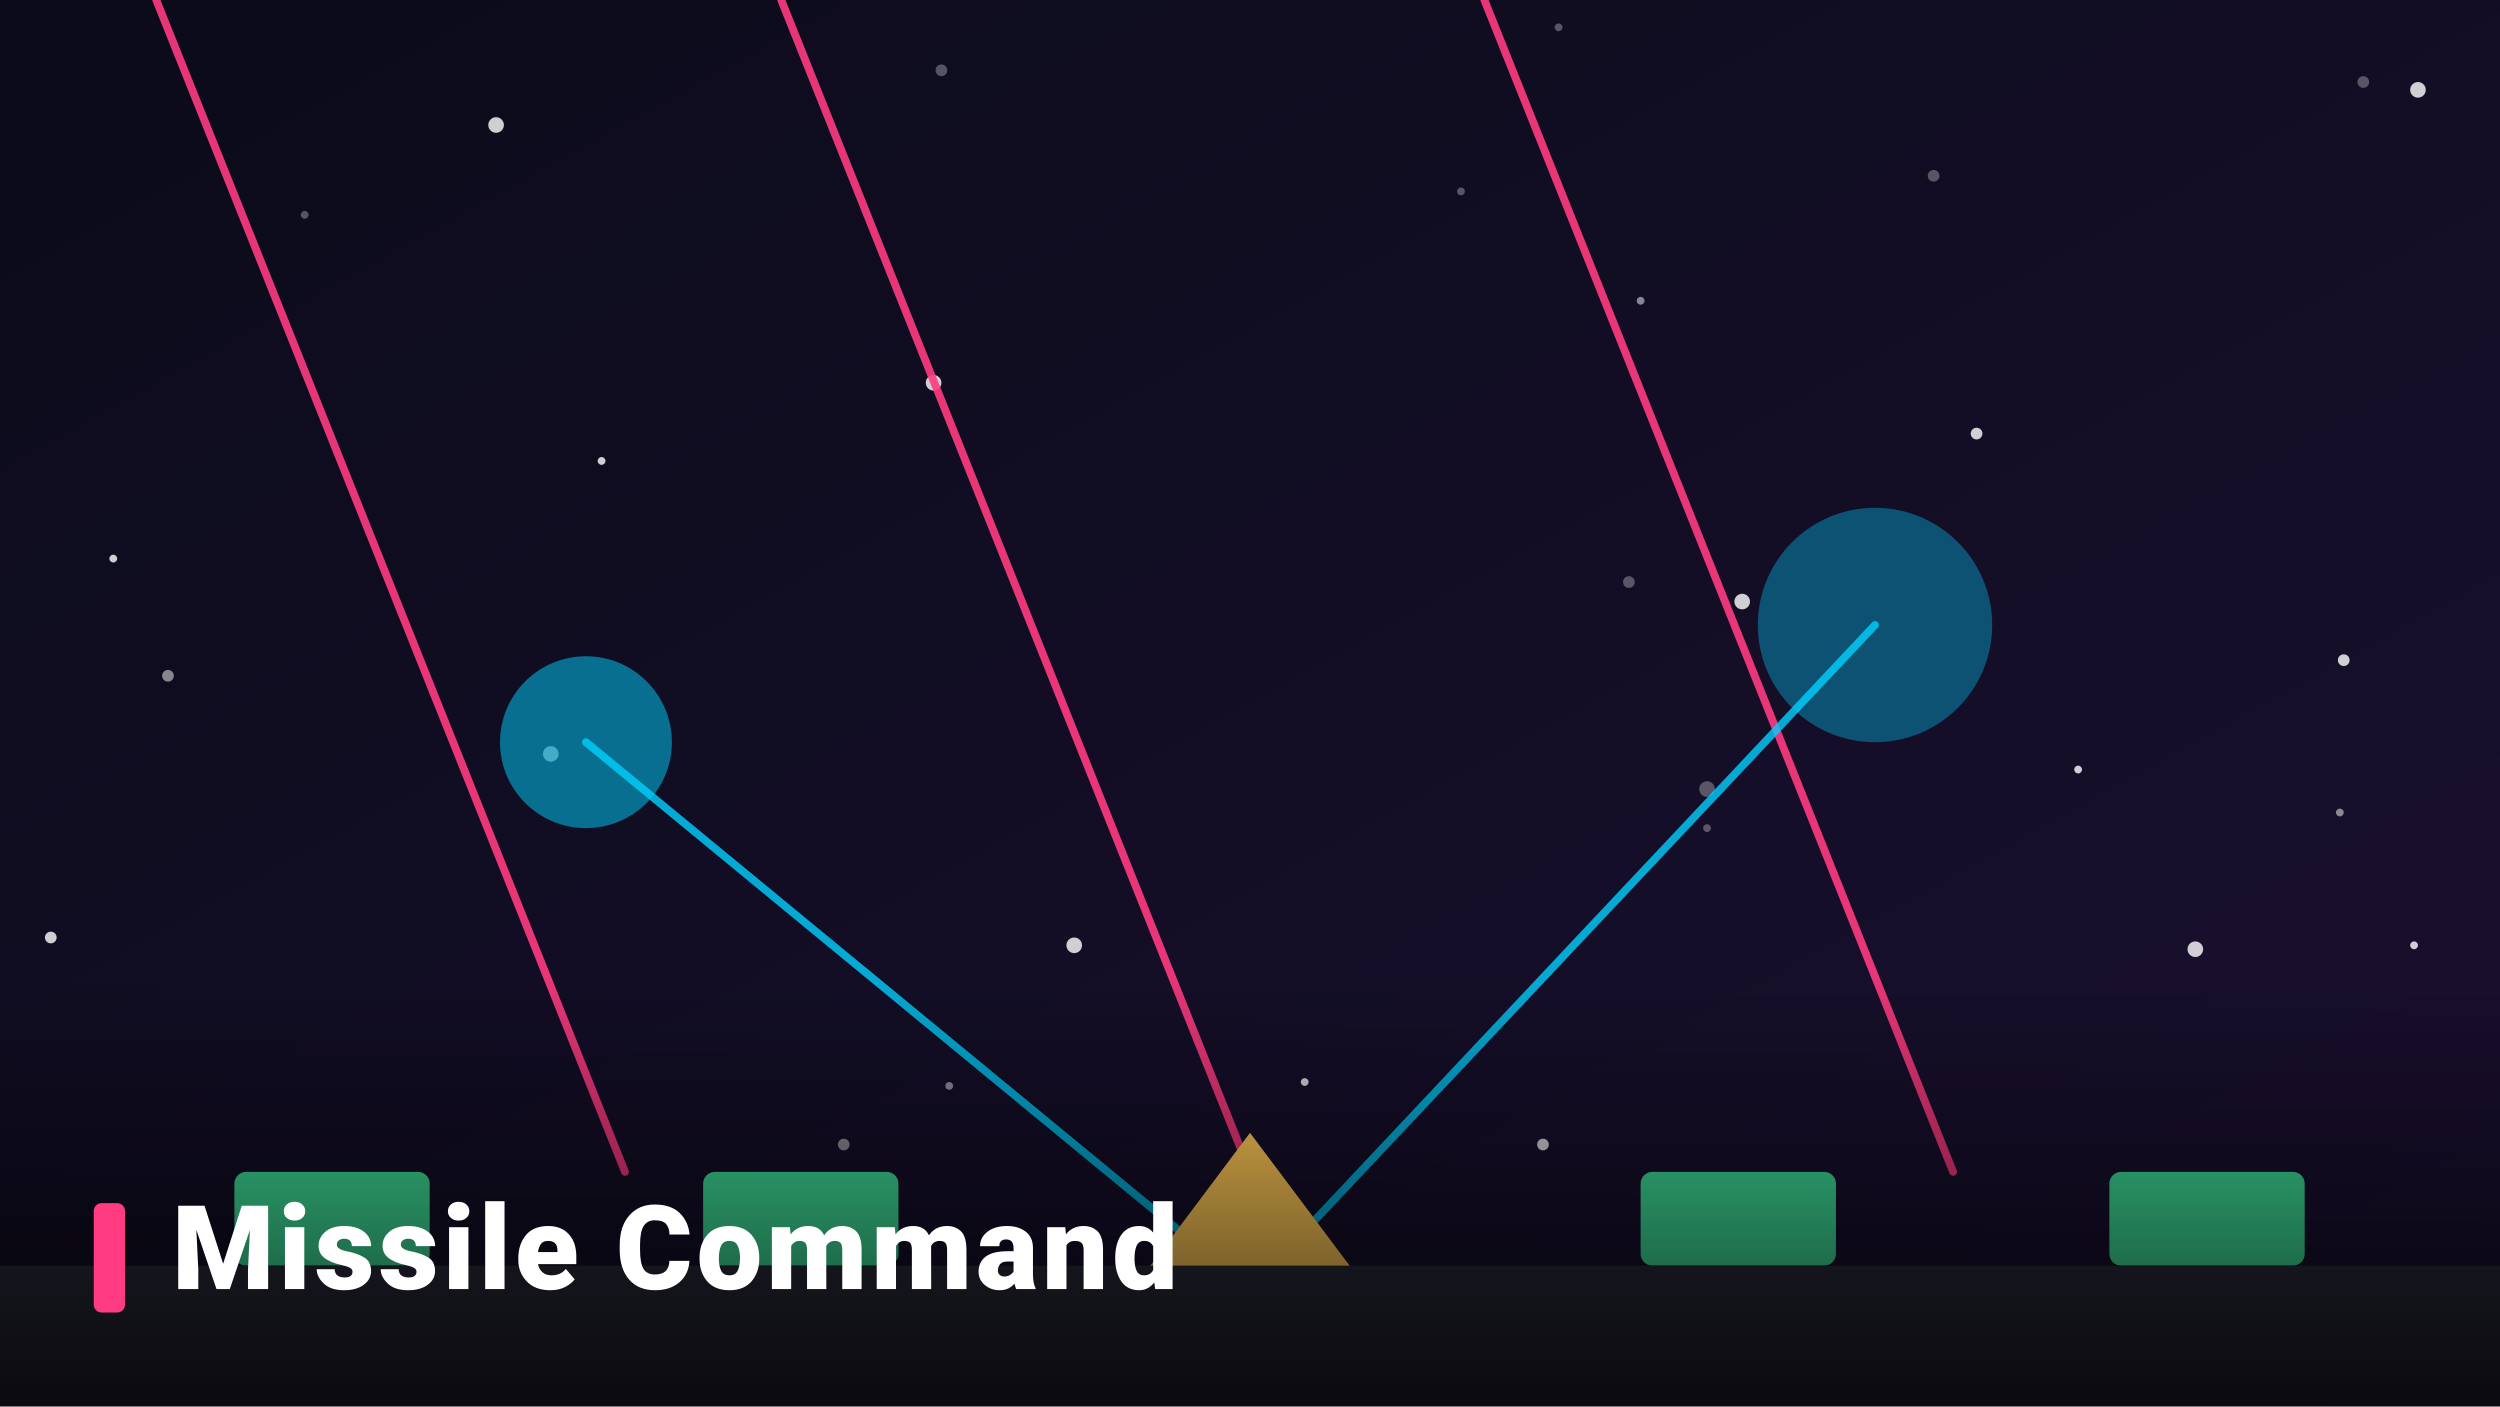
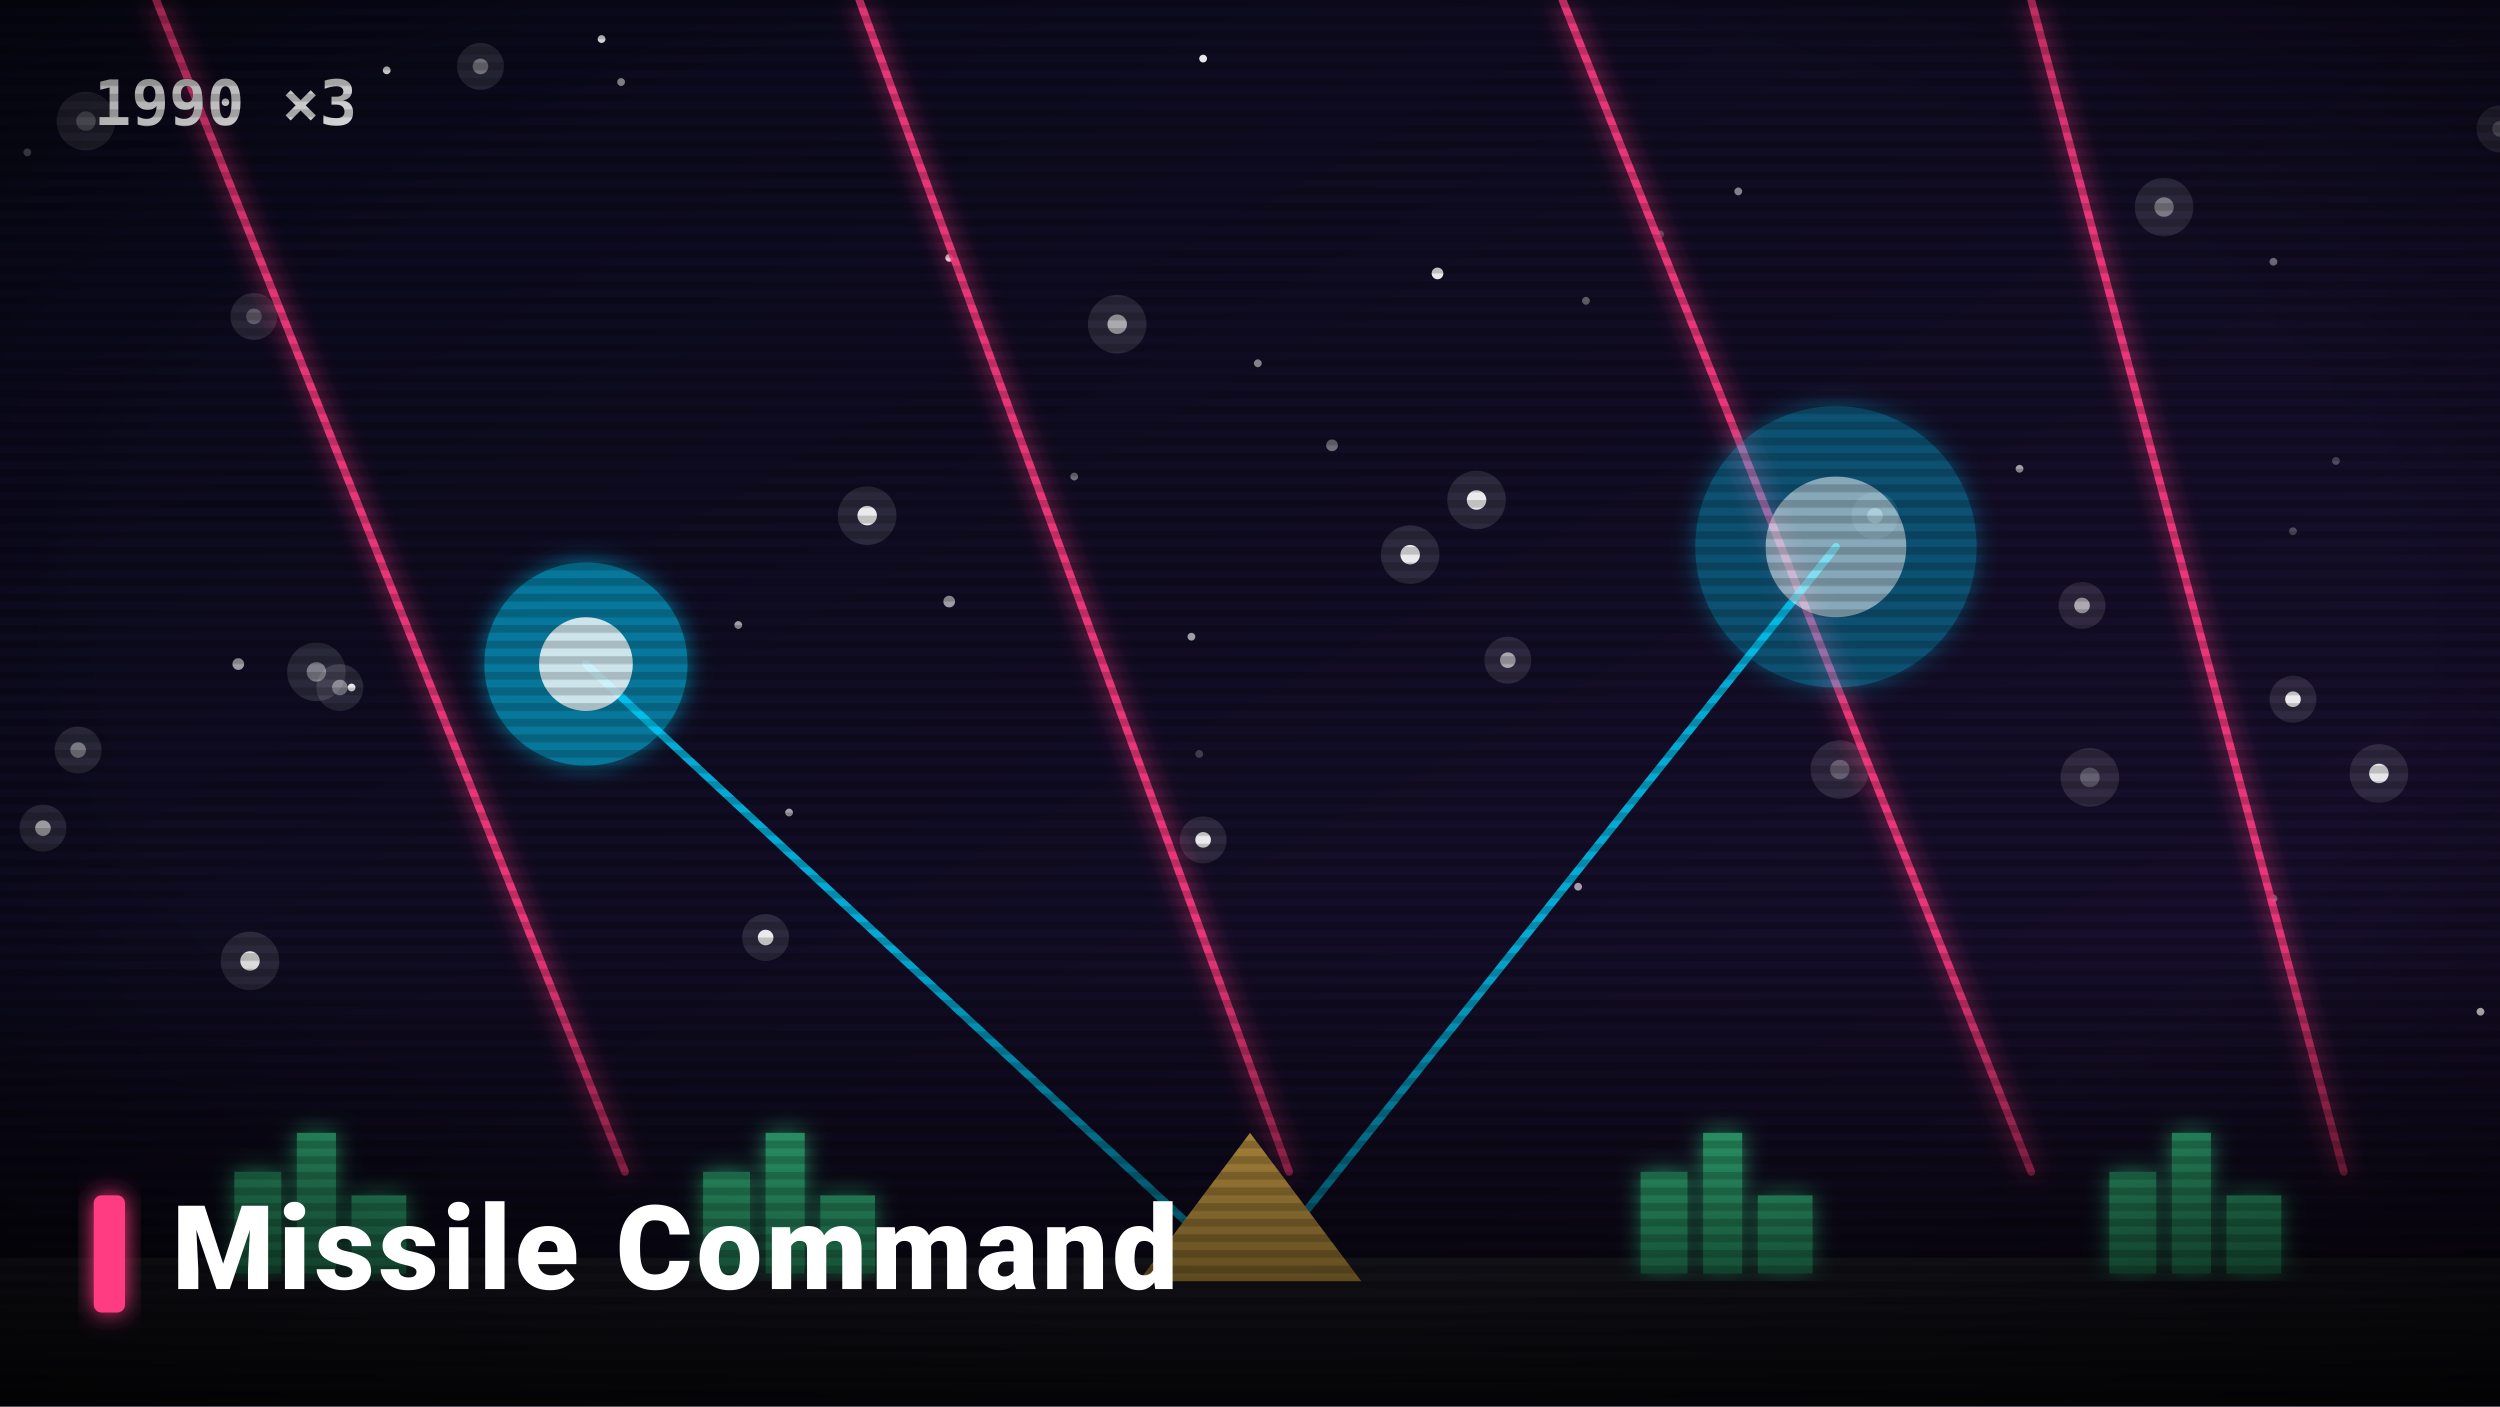
<svg xmlns="http://www.w3.org/2000/svg" viewBox="0 0 640 360" width="640" height="360" role="img" aria-label="Missile Command">
  <defs>
    <linearGradient id="bg" x1="0" y1="0" x2="1" y2="1">
-       <stop offset="0" stop-color="#0b0b1a" />
+       <stop offset="0" stop-color="#09091a" />
      <stop offset="1" stop-color="#1a1030" />
    </linearGradient>
    <linearGradient id="fade" x1="0" y1="0" x2="0" y2="1">
      <stop offset="0" stop-color="#000" stop-opacity="0" />
-       <stop offset="1" stop-color="#000" stop-opacity=".75" />
+       <stop offset="1" stop-color="#000" stop-opacity=".85" />
    </linearGradient>
+     <radialGradient id="vig" cx=".5" cy=".45" r=".75">
+       <stop offset=".6" stop-color="#000" stop-opacity="0" />
+       <stop offset="1" stop-color="#000" stop-opacity=".55" />
+     </radialGradient>
+     <pattern id="scan" width="4" height="4" patternUnits="userSpaceOnUse">
+       <rect width="4" height="2" fill="#000" />
+     </pattern>
+     <filter id="glow" x="-50%" y="-50%" width="200%" height="200%">
+       <feGaussianBlur stdDeviation="3" result="b" />
+       <feMerge>
+         <feMergeNode in="b" />
+         <feMergeNode in="SourceGraphic" />
+       </feMerge>
+     </filter>
+     <filter id="soft" x="-50%" y="-50%" width="200%" height="200%">
+       <feGaussianBlur stdDeviation="18" />
+     </filter>
+     <filter id="shadow" x="-20%" y="-20%" width="140%" height="140%">
+       <feDropShadow dx="0" dy="6" stdDeviation="5" flood-color="#000" flood-opacity=".5" />
+     </filter>
  </defs>
  <rect width="640" height="360" fill="url(#bg)" />
-   <circle cx="243" cy="278" r="1" fill="#fff" opacity="0.5" />
-   <circle cx="618" cy="242" r="1" fill="#fff" opacity="0.8" />
-   <circle cx="13" cy="240" r="1.5" fill="#fff" opacity="0.8" />
-   <circle cx="239" cy="98" r="2" fill="#fff" opacity="0.8" />
-   <circle cx="562" cy="243" r="2" fill="#fff" opacity="0.8" />
-   <circle cx="154" cy="118" r="1" fill="#fff" opacity="0.8" />
-   <circle cx="399" cy="7" r="1" fill="#fff" opacity="0.3" />
-   <circle cx="605" cy="21" r="1.5" fill="#fff" opacity="0.3" />
-   <circle cx="275" cy="242" r="2" fill="#fff" opacity="0.8" />
-   <circle cx="437" cy="202" r="2" fill="#fff" opacity="0.3" />
-   <circle cx="374" cy="49" r="1" fill="#fff" opacity="0.3" />
-   <circle cx="506" cy="111" r="1.5" fill="#fff" opacity="0.8" />
-   <circle cx="446" cy="154" r="2" fill="#fff" opacity="0.8" />
-   <circle cx="395" cy="293" r="1.5" fill="#fff" opacity="0.8" />
-   <circle cx="599" cy="208" r="1" fill="#fff" opacity="0.5" />
-   <circle cx="29" cy="143" r="1" fill="#fff" opacity="0.8" />
-   <circle cx="334" cy="277" r="1" fill="#fff" opacity="0.8" />
-   <circle cx="216" cy="293" r="1.5" fill="#fff" opacity="0.5" />
-   <circle cx="127" cy="32" r="2" fill="#fff" opacity="0.8" />
-   <circle cx="495" cy="45" r="1.5" fill="#fff" opacity="0.3" />
-   <circle cx="420" cy="77" r="1" fill="#fff" opacity="0.5" />
-   <circle cx="437" cy="212" r="1" fill="#fff" opacity="0.3" />
-   <circle cx="619" cy="23" r="2" fill="#fff" opacity="0.8" />
-   <circle cx="600" cy="169" r="1.5" fill="#fff" opacity="0.8" />
-   <circle cx="241" cy="18" r="1.5" fill="#fff" opacity="0.3" />
-   <circle cx="78" cy="55" r="1" fill="#fff" opacity="0.3" />
-   <circle cx="417" cy="149" r="1.5" fill="#fff" opacity="0.3" />
-   <circle cx="43" cy="173" r="1.5" fill="#fff" opacity="0.5" />
-   <circle cx="141" cy="193" r="2" fill="#fff" opacity="0.5" />
-   <circle cx="532" cy="197" r="1" fill="#fff" opacity="0.8" />
-   <line x1="40" y1="0" x2="160" y2="300" stroke="#ff3b81" stroke-width="2" stroke-linecap="round" opacity="0.9" />
-   <line x1="200" y1="0" x2="320" y2="300" stroke="#ff3b81" stroke-width="2" stroke-linecap="round" opacity="0.9" />
-   <line x1="380" y1="0" x2="500" y2="300" stroke="#ff3b81" stroke-width="2" stroke-linecap="round" opacity="0.9" />
-   <line x1="320" y1="330" x2="150" y2="190" stroke="#00d1ff" stroke-width="2" stroke-linecap="round" opacity="0.8" />
-   <line x1="320" y1="330" x2="480" y2="160" stroke="#00d1ff" stroke-width="2" stroke-linecap="round" opacity="0.8" />
-   <circle cx="150" cy="190" r="22" fill="#00d1ff" opacity="0.5" />
-   <circle cx="480" cy="160" r="30" fill="#00d1ff" opacity="0.35" />
-   <rect x="60" y="300" width="50" height="24" fill="#3ddc97" rx="3" opacity="1" />
-   <rect x="180" y="300" width="50" height="24" fill="#3ddc97" rx="3" opacity="1" />
-   <rect x="420" y="300" width="50" height="24" fill="#3ddc97" rx="3" opacity="1" />
-   <rect x="540" y="300" width="50" height="24" fill="#3ddc97" rx="3" opacity="1" />
+   <circle cx="243" cy="66" r="1" fill="#fff" opacity="0.9" />
+   <circle cx="640" cy="33" r="2" fill="#fff" opacity="0.25" />
+   <circle cx="640" cy="33" r="6" fill="#fff" opacity="0.12" />
+   <circle cx="480" cy="132" r="2" fill="#fff" opacity="0.4" />
+   <circle cx="480" cy="132" r="6" fill="#fff" opacity="0.12" />
+   <circle cx="196" cy="240" r="2" fill="#fff" opacity="0.9" />
+   <circle cx="196" cy="240" r="6" fill="#fff" opacity="0.12" />
+   <circle cx="406" cy="77" r="1" fill="#fff" opacity="0.4" />
+   <circle cx="535" cy="199" r="2.5" fill="#fff" opacity="0.25" />
+   <circle cx="535" cy="199" r="7.5" fill="#fff" opacity="0.12" />
+   <circle cx="65" cy="81" r="2" fill="#fff" opacity="0.25" />
+   <circle cx="65" cy="81" r="6" fill="#fff" opacity="0.12" />
+   <circle cx="308" cy="15" r="1" fill="#fff" opacity="0.9" />
+   <circle cx="609" cy="198" r="2.5" fill="#fff" opacity="0.9" />
+   <circle cx="609" cy="198" r="7.5" fill="#fff" opacity="0.12" />
+   <circle cx="404" cy="227" r="1" fill="#fff" opacity="0.6" />
+   <circle cx="99" cy="18" r="1" fill="#fff" opacity="0.9" />
+   <circle cx="222" cy="132" r="2.5" fill="#fff" opacity="0.9" />
+   <circle cx="222" cy="132" r="7.5" fill="#fff" opacity="0.12" />
+   <circle cx="308" cy="215" r="2" fill="#fff" opacity="0.9" />
+   <circle cx="308" cy="215" r="6" fill="#fff" opacity="0.12" />
+   <circle cx="587" cy="179" r="2" fill="#fff" opacity="0.9" />
+   <circle cx="587" cy="179" r="6" fill="#fff" opacity="0.12" />
+   <circle cx="598" cy="118" r="1" fill="#fff" opacity="0.25" />
+   <circle cx="286" cy="83" r="2.5" fill="#fff" opacity="0.6" />
+   <circle cx="286" cy="83" r="7.5" fill="#fff" opacity="0.12" />
+   <circle cx="554" cy="53" r="2.5" fill="#fff" opacity="0.4" />
+   <circle cx="554" cy="53" r="7.5" fill="#fff" opacity="0.12" />
+   <circle cx="587" cy="136" r="1" fill="#fff" opacity="0.25" />
+   <circle cx="64" cy="246" r="2.5" fill="#fff" opacity="0.9" />
+   <circle cx="64" cy="246" r="7.5" fill="#fff" opacity="0.12" />
+   <circle cx="90" cy="176" r="1" fill="#fff" opacity="0.9" />
+   <circle cx="154" cy="10" r="1" fill="#fff" opacity="0.9" />
+   <circle cx="425" cy="60" r="1" fill="#fff" opacity="0.25" />
+   <circle cx="386" cy="169" r="2" fill="#fff" opacity="0.6" />
+   <circle cx="386" cy="169" r="6" fill="#fff" opacity="0.12" />
+   <circle cx="517" cy="120" r="1" fill="#fff" opacity="0.6" />
+   <circle cx="7" cy="39" r="1" fill="#fff" opacity="0.25" />
+   <circle cx="202" cy="208" r="1" fill="#fff" opacity="0.6" />
+   <circle cx="159" cy="21" r="1" fill="#fff" opacity="0.6" />
+   <circle cx="368" cy="70" r="1.5" fill="#fff" opacity="0.9" />
+   <circle cx="471" cy="197" r="2.5" fill="#fff" opacity="0.25" />
+   <circle cx="471" cy="197" r="7.5" fill="#fff" opacity="0.12" />
+   <circle cx="635" cy="259" r="1" fill="#fff" opacity="0.9" />
+   <circle cx="243" cy="154" r="1.5" fill="#fff" opacity="0.6" />
+   <circle cx="533" cy="155" r="2" fill="#fff" opacity="0.6" />
+   <circle cx="533" cy="155" r="6" fill="#fff" opacity="0.12" />
+   <circle cx="11" cy="212" r="2" fill="#fff" opacity="0.6" />
+   <circle cx="11" cy="212" r="6" fill="#fff" opacity="0.12" />
+   <circle cx="20" cy="192" r="2" fill="#fff" opacity="0.4" />
+   <circle cx="20" cy="192" r="6" fill="#fff" opacity="0.12" />
+   <circle cx="61" cy="170" r="1.5" fill="#fff" opacity="0.6" />
+   <circle cx="361" cy="142" r="2.5" fill="#fff" opacity="0.9" />
+   <circle cx="361" cy="142" r="7.5" fill="#fff" opacity="0.12" />
+   <circle cx="22" cy="31" r="2.5" fill="#fff" opacity="0.25" />
+   <circle cx="22" cy="31" r="7.5" fill="#fff" opacity="0.12" />
+   <circle cx="378" cy="128" r="2.5" fill="#fff" opacity="0.9" />
+   <circle cx="378" cy="128" r="7.5" fill="#fff" opacity="0.12" />
+   <circle cx="305" cy="163" r="1" fill="#fff" opacity="0.6" />
+   <circle cx="189" cy="160" r="1" fill="#fff" opacity="0.6" />
+   <circle cx="307" cy="193" r="1" fill="#fff" opacity="0.25" />
+   <circle cx="582" cy="67" r="1" fill="#fff" opacity="0.4" />
+   <circle cx="275" cy="122" r="1" fill="#fff" opacity="0.4" />
+   <circle cx="445" cy="49" r="1" fill="#fff" opacity="0.6" />
+   <circle cx="341" cy="114" r="1.5" fill="#fff" opacity="0.4" />
+   <circle cx="81" cy="172" r="2.5" fill="#fff" opacity="0.4" />
+   <circle cx="81" cy="172" r="7.5" fill="#fff" opacity="0.12" />
+   <circle cx="582" cy="230" r="1" fill="#fff" opacity="0.4" />
+   <circle cx="123" cy="17" r="2" fill="#fff" opacity="0.4" />
+   <circle cx="123" cy="17" r="6" fill="#fff" opacity="0.12" />
+   <circle cx="322" cy="93" r="1" fill="#fff" opacity="0.6" />
+   <circle cx="87" cy="176" r="2" fill="#fff" opacity="0.4" />
+   <circle cx="87" cy="176" r="6" fill="#fff" opacity="0.12" />
+   <line x1="40" y1="0" x2="160" y2="300" stroke="#ff3b81" stroke-width="2" stroke-linecap="round" opacity="0.9" filter="url(#glow)" />
+   <line x1="220" y1="0" x2="330" y2="300" stroke="#ff3b81" stroke-width="2" stroke-linecap="round" opacity="0.9" filter="url(#glow)" />
+   <line x1="400" y1="0" x2="520" y2="300" stroke="#ff3b81" stroke-width="2" stroke-linecap="round" opacity="0.9" filter="url(#glow)" />
+   <line x1="520" y1="0" x2="600" y2="300" stroke="#ff3b81" stroke-width="2" stroke-linecap="round" opacity="0.9" filter="url(#glow)" />
+   <line x1="320" y1="328" x2="150" y2="170" stroke="#00d1ff" stroke-width="2" stroke-linecap="round" opacity="0.8" />
+   <line x1="320" y1="328" x2="470" y2="140" stroke="#00d1ff" stroke-width="2" stroke-linecap="round" opacity="0.8" />
+   <circle cx="150" cy="170" r="26" fill="#00d1ff" opacity="0.55" filter="url(#glow)" />
+   <circle cx="150" cy="170" r="12" fill="#fff" opacity="0.8" />
+   <circle cx="470" cy="140" r="36" fill="#00d1ff" opacity="0.35" filter="url(#glow)" />
+   <circle cx="470" cy="140" r="18" fill="#fff" opacity="0.5" />
+   <polygon points="0,360 0,322 50,322 107,322 166,322 224,322 308,322 403,322 462,322 554,322 612,322 640,322 640,360" fill="#2a2a3a" opacity="1" />
+   <g filter="url(#glow)">
+     <rect x="60" y="300" width="12" height="26" fill="#3ddc97" rx="0" opacity="1" />
+     <rect x="76" y="290" width="10" height="36" fill="#3ddc97" rx="0" opacity="1" />
+     <rect x="90" y="306" width="14" height="20" fill="#3ddc97" rx="0" opacity="1" />
+   </g>
+   <g filter="url(#glow)">
+     <rect x="180" y="300" width="12" height="26" fill="#3ddc97" rx="0" opacity="1" />
+     <rect x="196" y="290" width="10" height="36" fill="#3ddc97" rx="0" opacity="1" />
+     <rect x="210" y="306" width="14" height="20" fill="#3ddc97" rx="0" opacity="1" />
+   </g>
+   <g filter="url(#glow)">
+     <rect x="420" y="300" width="12" height="26" fill="#3ddc97" rx="0" opacity="1" />
+     <rect x="436" y="290" width="10" height="36" fill="#3ddc97" rx="0" opacity="1" />
+     <rect x="450" y="306" width="14" height="20" fill="#3ddc97" rx="0" opacity="1" />
+   </g>
+   <g filter="url(#glow)">
+     <rect x="540" y="300" width="12" height="26" fill="#3ddc97" rx="0" opacity="1" />
+     <rect x="556" y="290" width="10" height="36" fill="#3ddc97" rx="0" opacity="1" />
+     <rect x="570" y="306" width="14" height="20" fill="#3ddc97" rx="0" opacity="1" />
+   </g>
  <polygon points="290,330 350,330 320,290" fill="#ffc857" opacity="1" />
-   <rect x="0" y="324" width="640" height="36" fill="#2a2a3a" rx="0" opacity="1" />
-   <rect x="0" y="250" width="640" height="110" fill="url(#fade)" />
-   <rect x="24" y="308" width="8" height="28" fill="#ff3b81" rx="2" />
+   <rect x="0" y="328" width="640" height="32" fill="#2a2a3a" rx="0" opacity="1" />
+   <text x="24" y="32" font-family="monospace" font-weight="bold" font-size="16" fill="#eee" opacity="1">1990  ×3</text>
+   <rect width="640" height="360" fill="url(#scan)" opacity=".18" />
+   <rect width="640" height="360" fill="url(#vig)" />
+   <rect x="0" y="240" width="640" height="120" fill="url(#fade)" />
+   <rect x="24" y="306" width="8" height="30" fill="#ff3b81" rx="2" filter="url(#glow)" />
  <text x="44" y="330" font-family="ui-sans-serif,system-ui,Segoe UI,Roboto,Helvetica,Arial" font-size="30" font-weight="800" fill="#fff" letter-spacing="1">Missile Command</text>
</svg>
